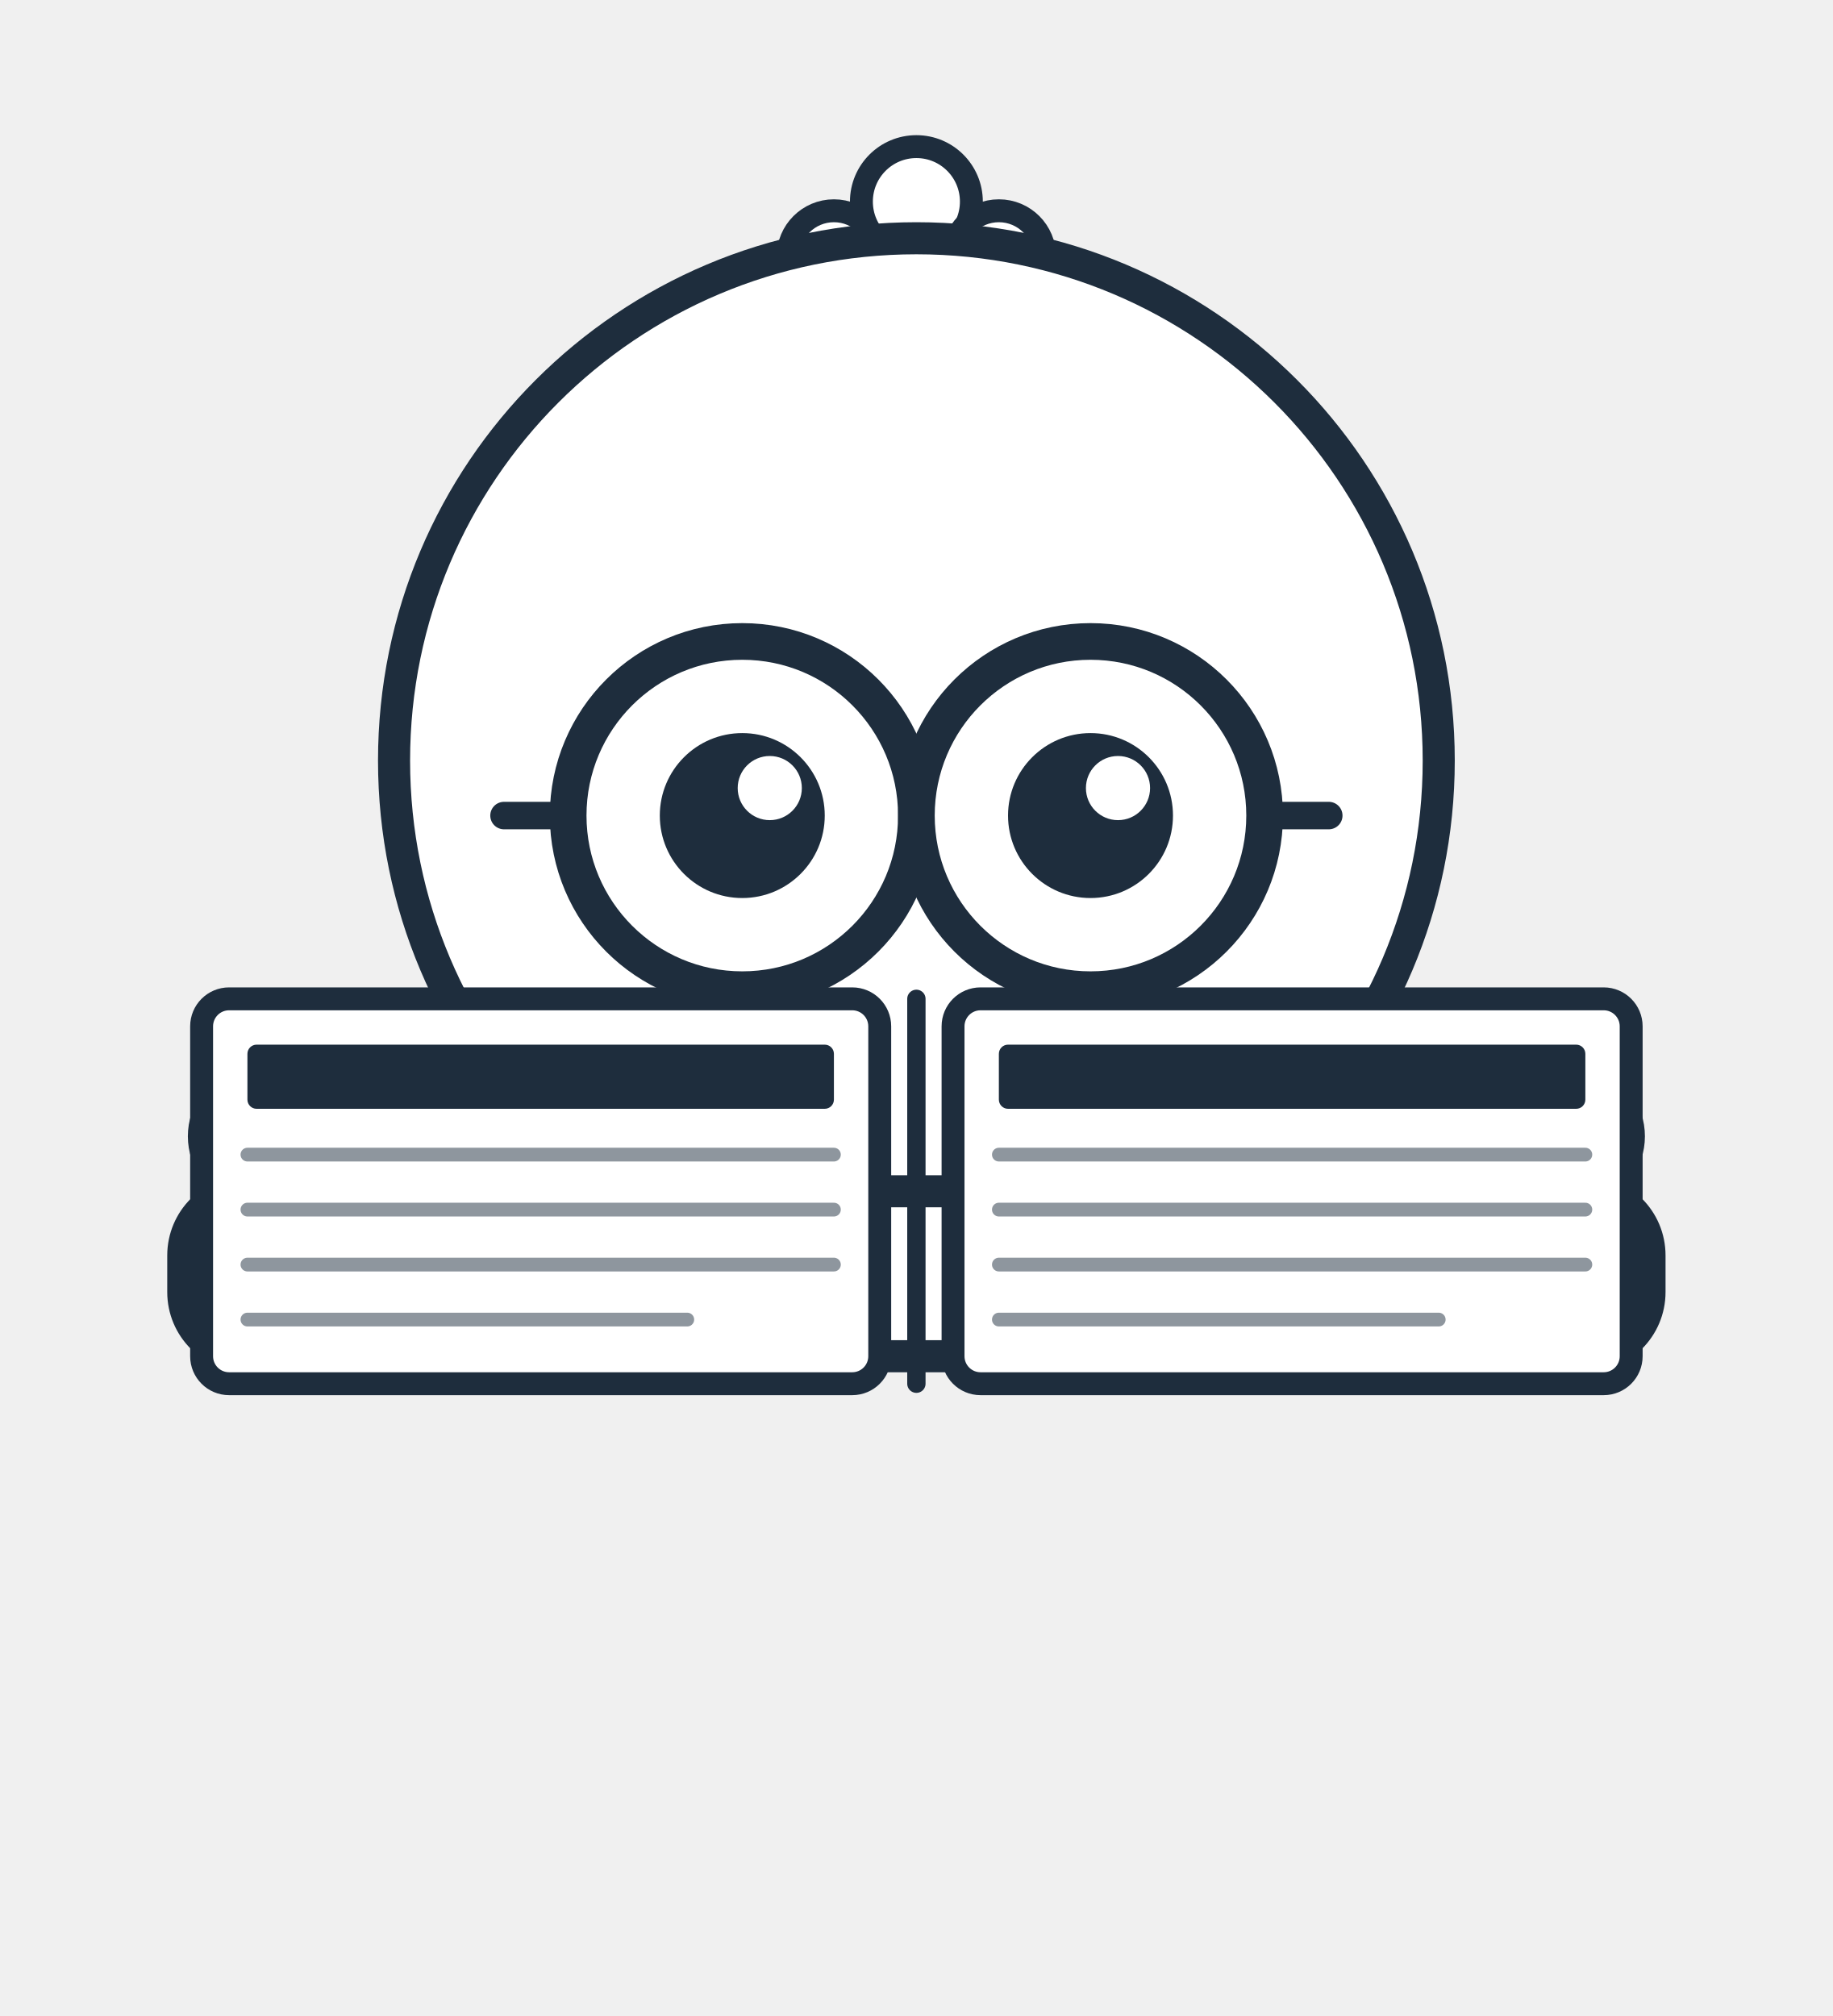
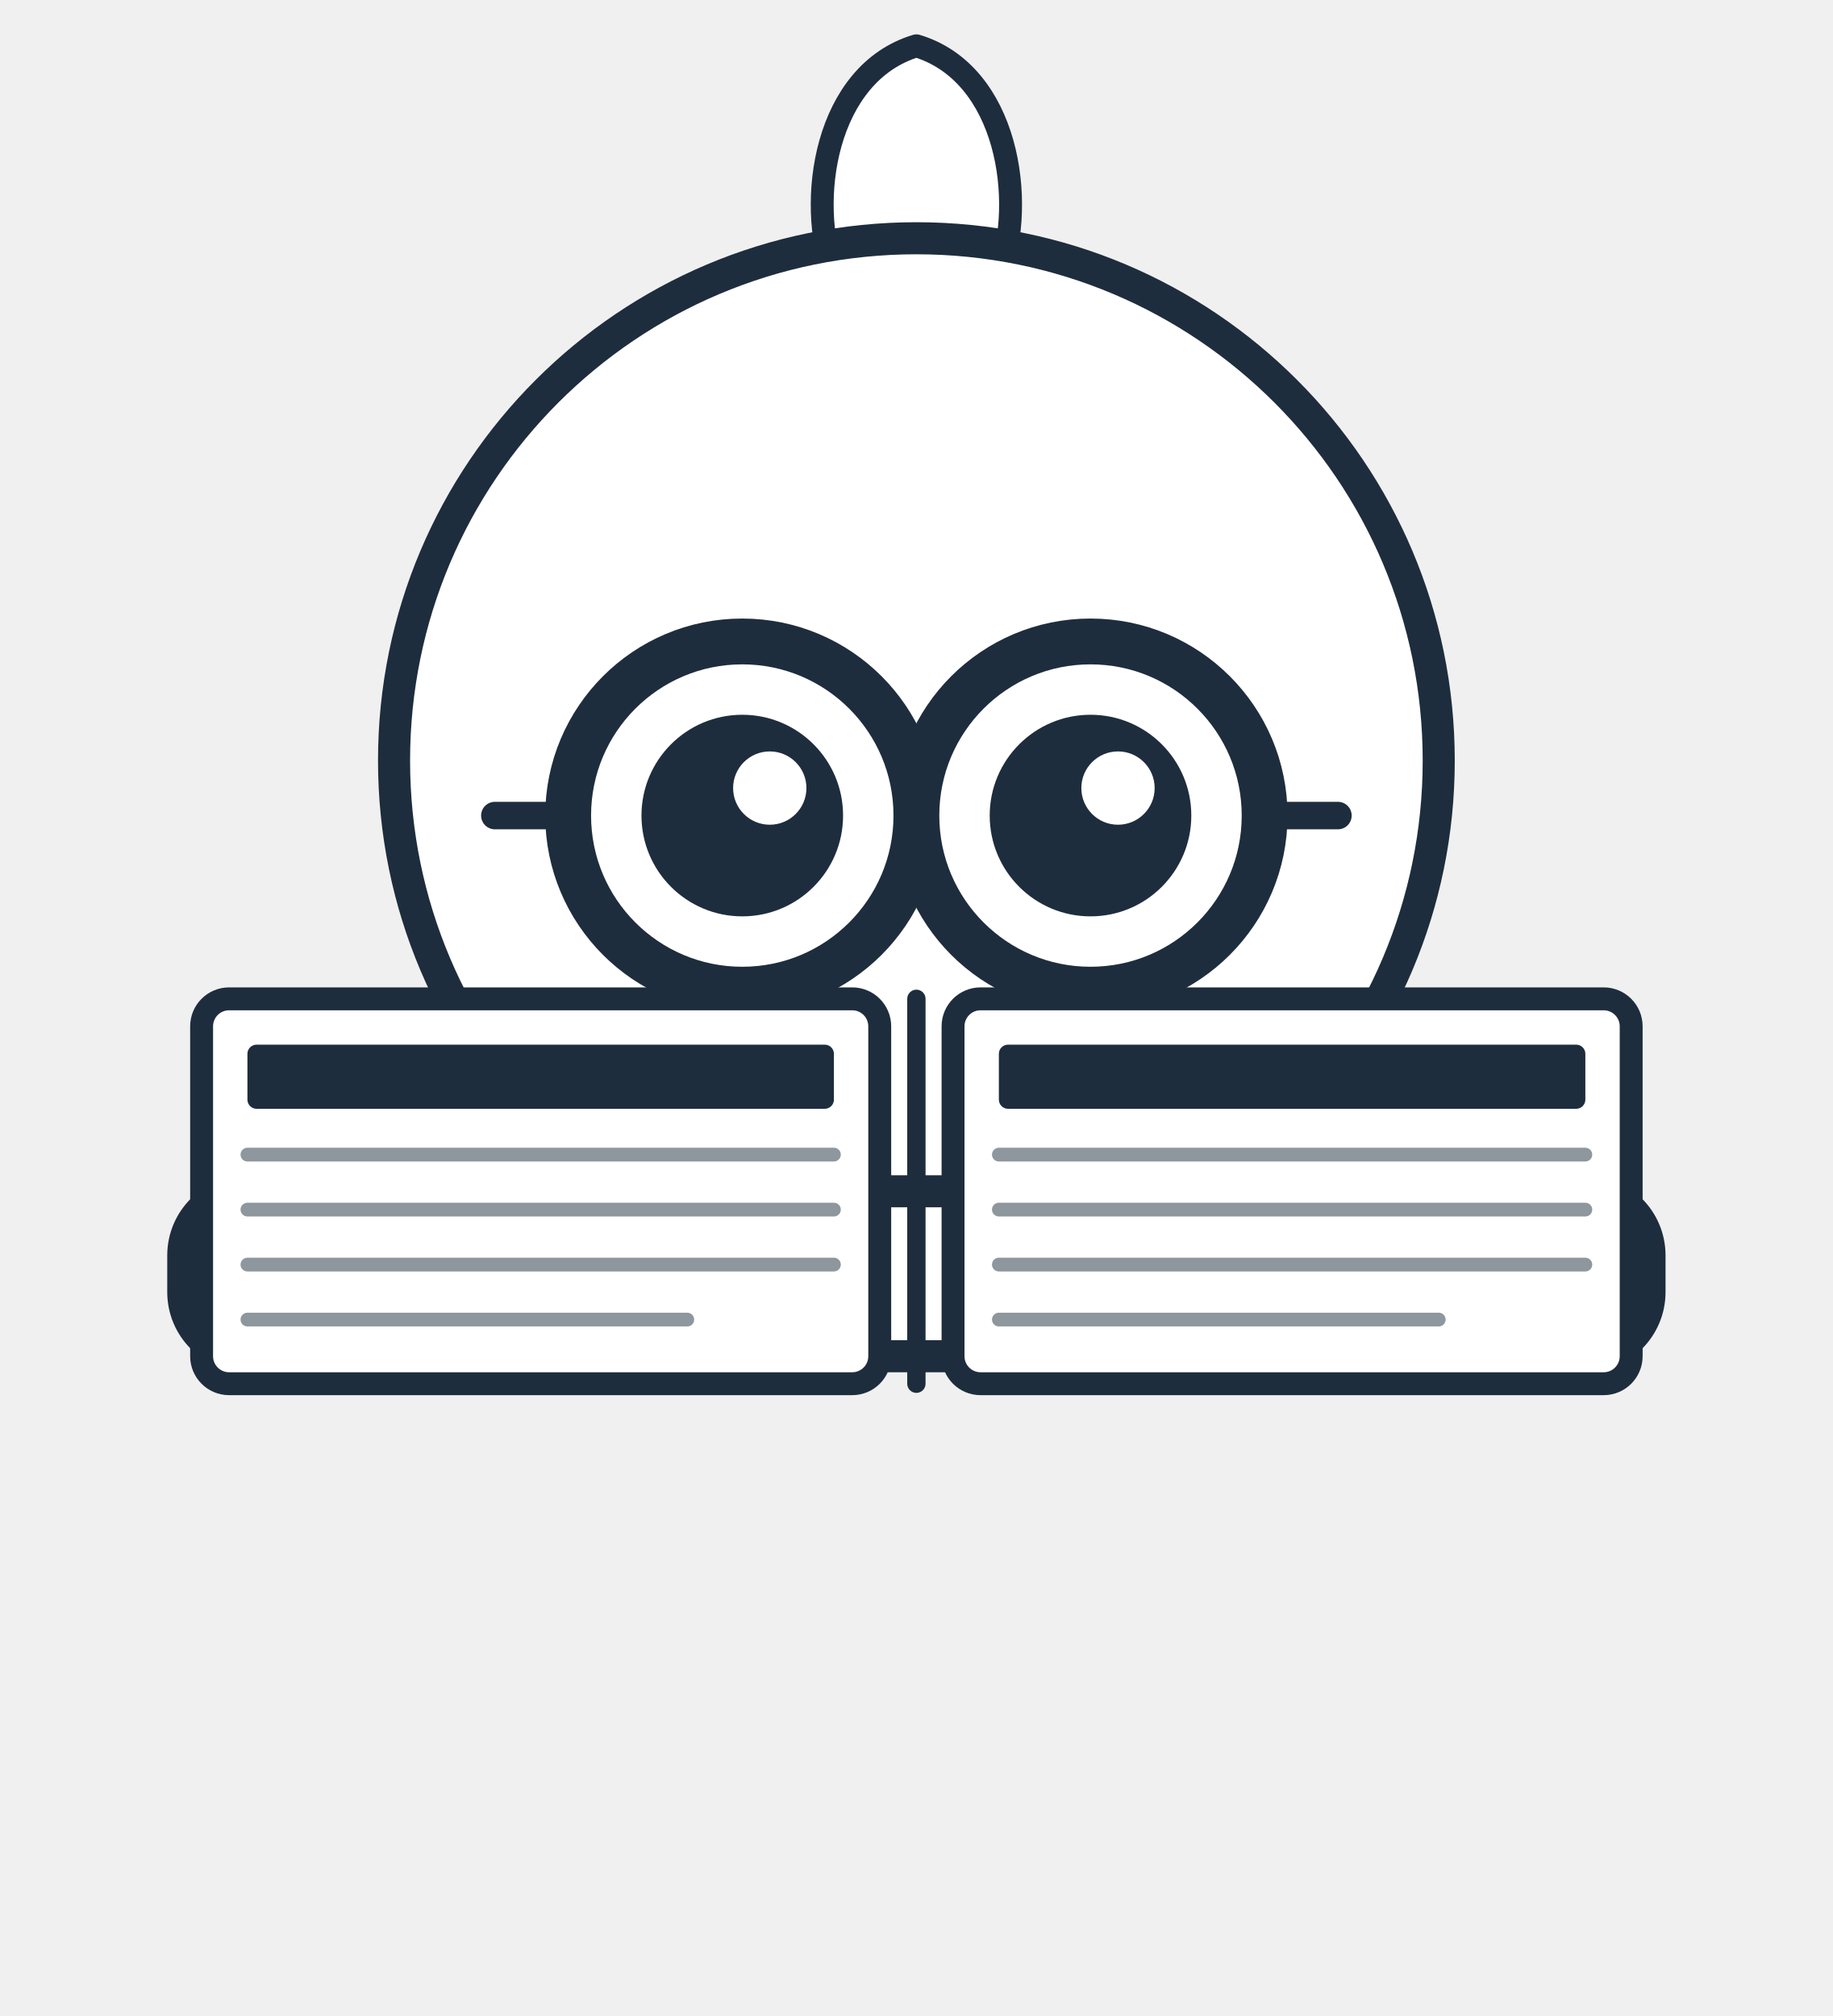
<svg xmlns="http://www.w3.org/2000/svg" viewBox="0 0 200 220" role="img" aria-label="InsightMole mascot">
  <g id="mole-base" fill="white" stroke="#1e2d3d" stroke-linecap="round" stroke-linejoin="round">
-     <circle cx="91" cy="28" r="5" stroke-width="2.5" />
-     <circle cx="100" cy="22" r="6" stroke-width="2.5" />
-     <circle cx="109" cy="28" r="5" stroke-width="2.5" />
+     <path d="M91,30 C88,22 90,8 100,5 C110,8 112,22 109,30 C107,34 93,34 91,30 Z" stroke-width="2.5" />
    <circle cx="100" cy="83" r="57" stroke-width="3.5" />
-     <circle cx="81" cy="89" r="19" stroke-width="4" />
-     <circle cx="119" cy="89" r="19" stroke-width="4" />
-     <line x1="100" y1="87" x2="100" y2="92" stroke-width="3" />
-     <line x1="62" y1="89" x2="55" y2="89" stroke-width="3" />
-     <line x1="138" y1="89" x2="145" y2="89" stroke-width="3" />
-     <circle cx="81" cy="89" r="9" fill="#1e2d3d" stroke="none" />
-     <circle cx="84" cy="86" r="3.5" fill="white" stroke="none" />
-     <circle cx="119" cy="89" r="9" fill="#1e2d3d" stroke="none" />
-     <circle cx="122" cy="86" r="3.5" fill="white" stroke="none" />
+     <circle cx="81" cy="89" r="19" stroke-width="5" />
+     <circle cx="119" cy="89" r="19" stroke-width="5" />
+     <line x1="100" y1="87" x2="100" y2="92" stroke-width="3.5" />
+     <line x1="62" y1="89" x2="54" y2="89" stroke-width="3" />
+     <line x1="138" y1="89" x2="146" y2="89" stroke-width="3" />
+     <circle cx="81" cy="89" r="11" fill="#1e2d3d" stroke="none" />
+     <circle cx="84" cy="86" r="4" fill="white" stroke="none" />
+     <circle cx="119" cy="89" r="11" fill="#1e2d3d" stroke="none" />
+     <circle cx="122" cy="86" r="4" fill="white" stroke="none" />
    <rect x="20" y="130" width="160" height="18" rx="7" stroke-width="3.5" />
-     <ellipse cx="38" cy="124" rx="16" ry="10" stroke-width="3" />
-     <ellipse cx="162" cy="124" rx="16" ry="10" stroke-width="3" />
+     <path d="M24,124 L24,118 Q29,107 34,118 Q38,105 44,118 Q48,108 52,118 L52,124 Z" stroke-width="2.5" />
+     <path d="M148,124 L148,118 Q152,108 158,118 Q162,105 168,118 Q172,107 176,118 L176,124 Z" stroke-width="2.5" />
  </g>
  <g id="prop" fill="white" stroke="#1e2d3d" stroke-linecap="round" stroke-linejoin="round">
    <rect x="22" y="109" width="74" height="42" rx="3" stroke-width="2.5" />
    <rect x="104" y="109" width="74" height="42" rx="3" stroke-width="2.5" />
    <line x1="100" y1="109" x2="100" y2="151" stroke-width="2" />
    <rect x="27" y="114" width="64" height="7" rx="1" fill="#1e2d3d" stroke="none" />
    <line x1="27" y1="126" x2="91" y2="126" stroke-width="1.5" opacity="0.5" />
    <line x1="27" y1="132" x2="91" y2="132" stroke-width="1.5" opacity="0.5" />
    <line x1="27" y1="138" x2="91" y2="138" stroke-width="1.5" opacity="0.5" />
    <line x1="27" y1="144" x2="75" y2="144" stroke-width="1.5" opacity="0.5" />
    <rect x="109" y="114" width="64" height="7" rx="1" fill="#1e2d3d" stroke="none" />
    <line x1="109" y1="126" x2="173" y2="126" stroke-width="1.5" opacity="0.5" />
    <line x1="109" y1="132" x2="173" y2="132" stroke-width="1.5" opacity="0.5" />
    <line x1="109" y1="138" x2="173" y2="138" stroke-width="1.5" opacity="0.5" />
    <line x1="109" y1="144" x2="157" y2="144" stroke-width="1.5" opacity="0.5" />
  </g>
</svg>
